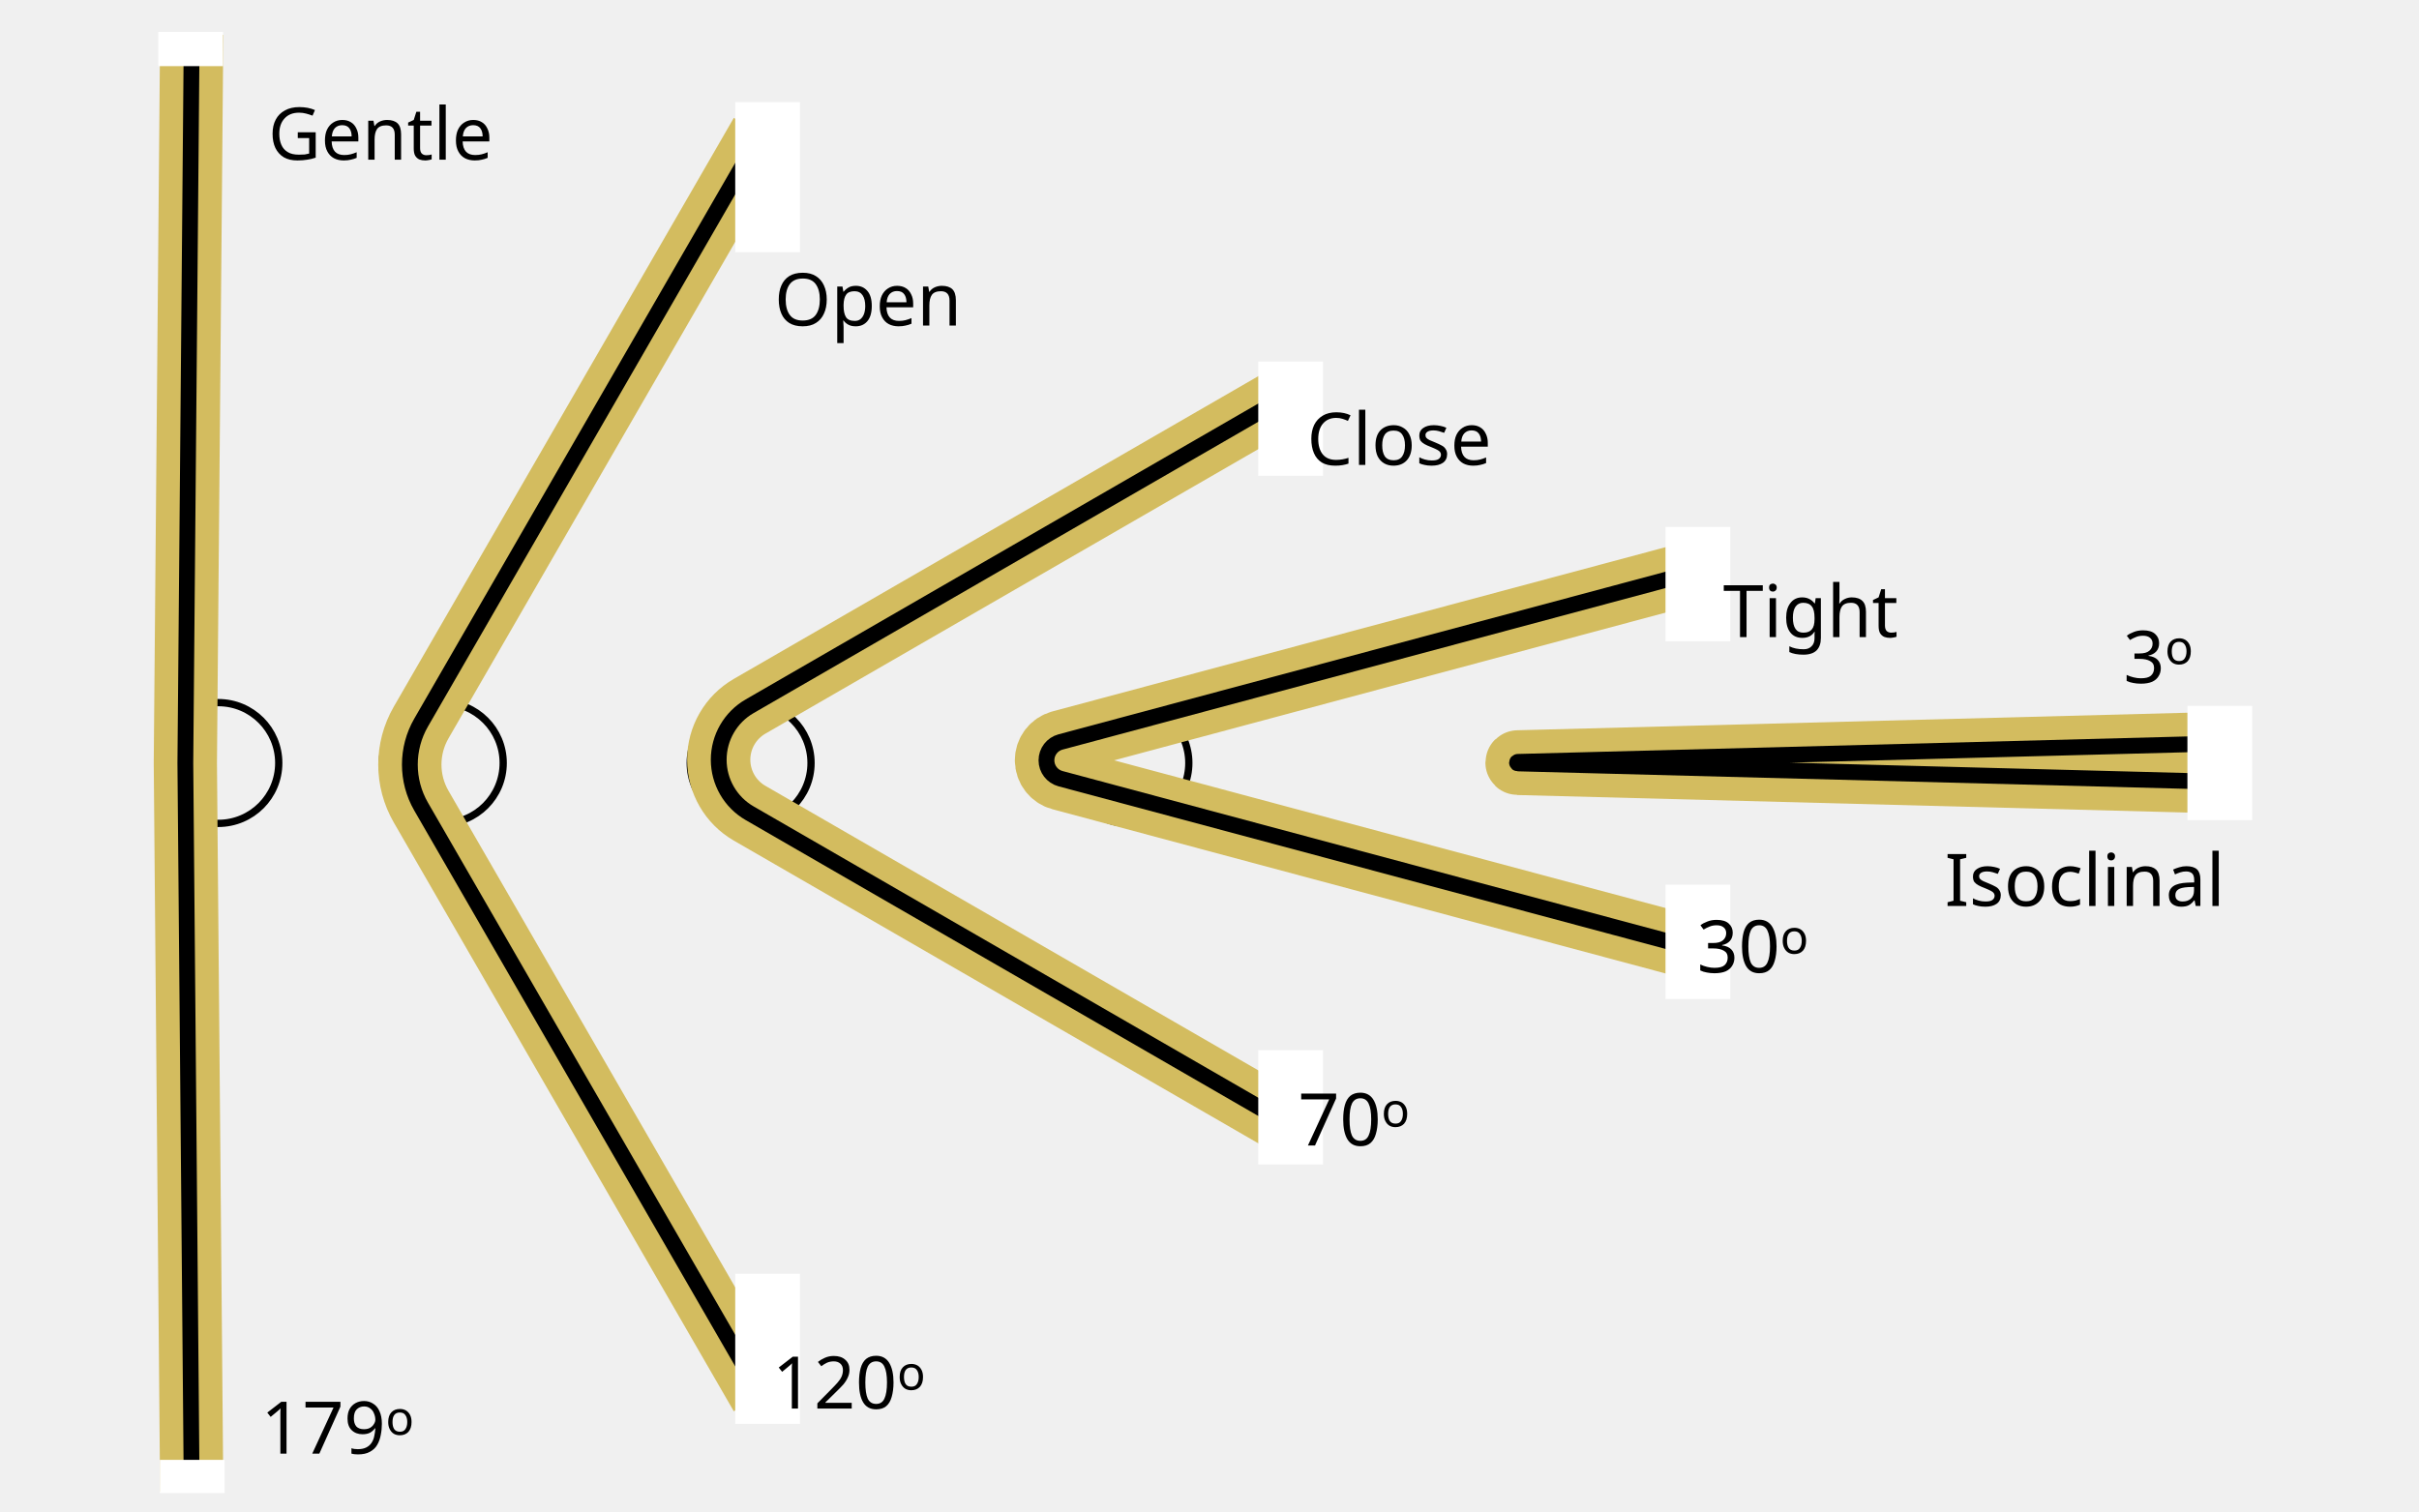
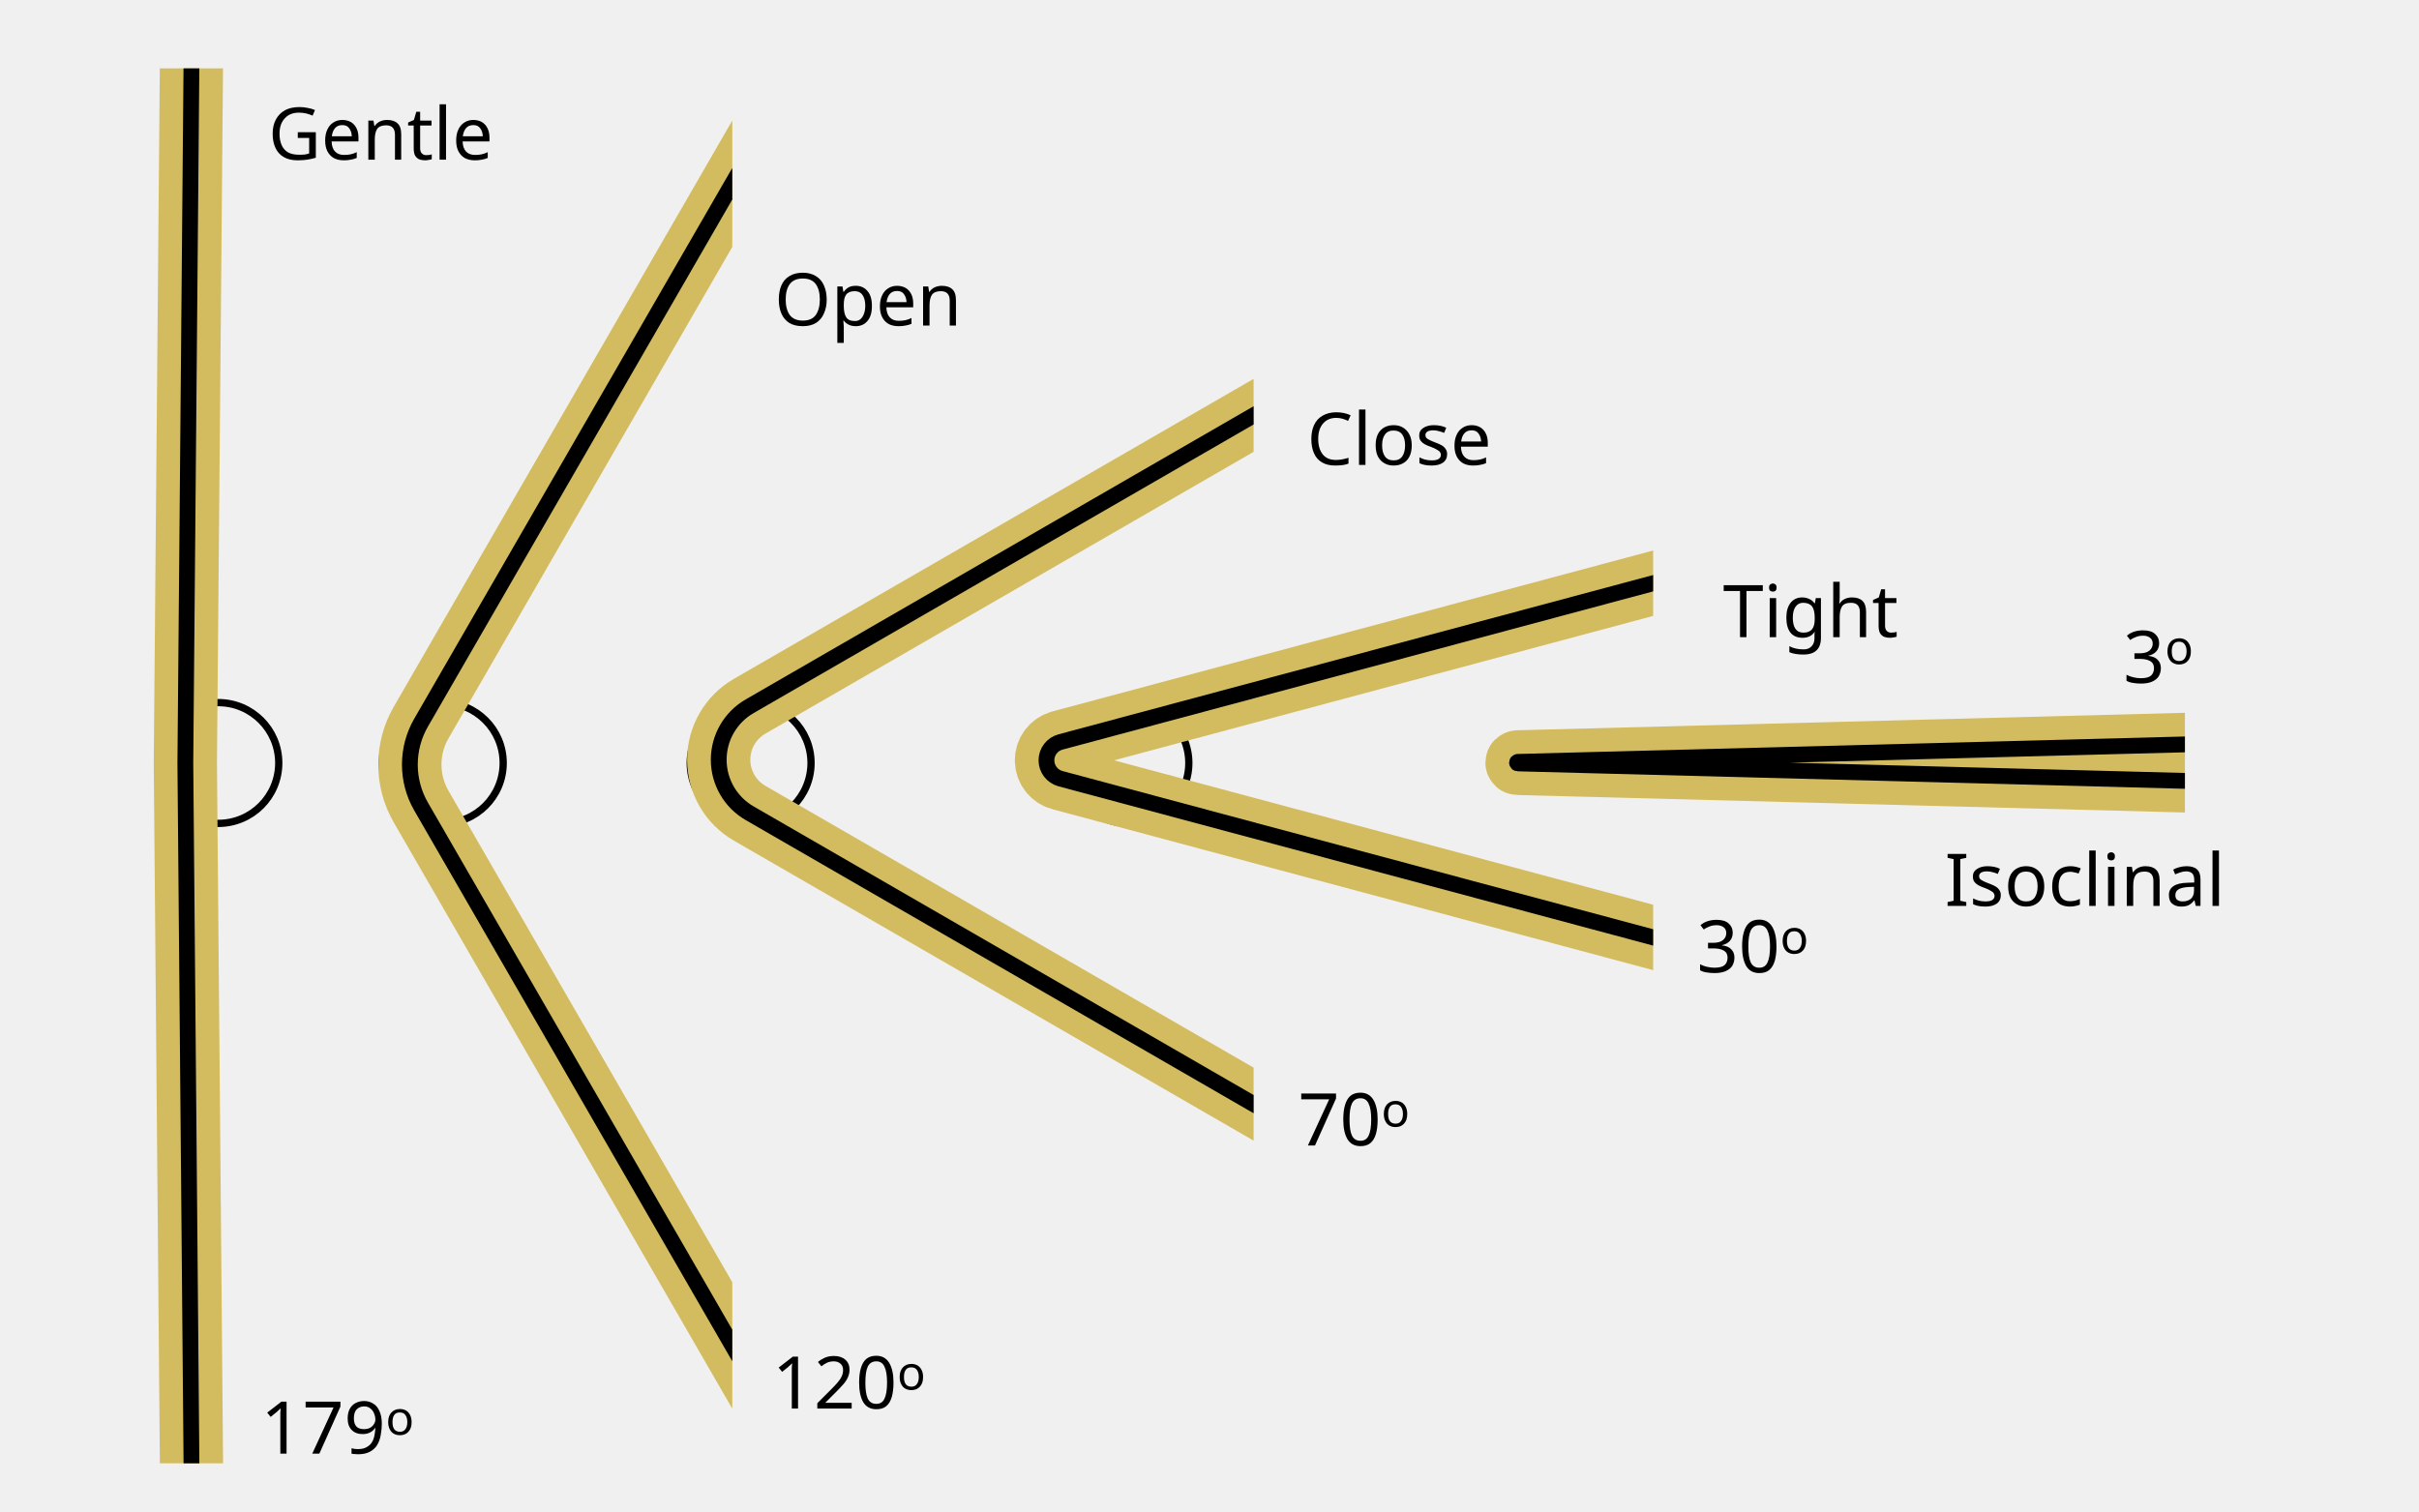
<svg xmlns="http://www.w3.org/2000/svg" width="688" height="430" viewBox="0 0 182.033 113.771" version="1.1" id="svg8">
  <defs id="defs2">
-     </defs>
+     <clipPath clipPathUnits="userSpaceOnUse" id="clipPath1222">
+       <rect style="fill:#e3dbdb;stroke:#d3bc5f;stroke-width:0;stroke-linejoin:round" id="rect1224" width="10.311" height="101.507" x="5.284" y="2.739" />
+     </clipPath>
+     <clipPath clipPathUnits="userSpaceOnUse" id="clipPath1162">
+       <rect style="fill:#e3dbdb;stroke:#d3bc5f;stroke-width:0;stroke-linejoin:round" id="rect1164" width="29.609" height="109.056" x="-96.783" y="23.236" transform="rotate(-90)" />
+     </clipPath>
+     <clipPath clipPathUnits="userSpaceOnUse" id="clipPath1700">
+       <rect style="fill:#e3dbdb;stroke:#d3bc5f;stroke-width:0;stroke-linejoin:round" id="rect1702" width="48.462" height="67.535" x="-78.695" y="42.903" transform="rotate(-90)" />
+     </clipPath>
+     <clipPath clipPathUnits="userSpaceOnUse" id="clipPath2052">
+       <rect style="fill:#e3dbdb;stroke:#d3bc5f;stroke-width:0;stroke-linejoin:round" id="rect2054" width="53.833" height="41.786" x="-54.884" y="56.134" transform="rotate(-90)" />
+     </clipPath>
+     <clipPath clipPathUnits="userSpaceOnUse" id="clipPath2324">
+       <rect style="fill:#e3dbdb;stroke:#d3bc5f;stroke-width:0;stroke-linejoin:round" id="rect2326" width="61.173" height="11.897" x="-36.341" y="72.126" transform="rotate(-90)" />
+     </clipPath>
+   </defs>
  <g id="layer1">
    <g id="g1015" transform="matrix(0,0.8691436,-0.8691436,0,96.335,-14.19317)">
      <g id="g992" transform="translate(0,-13.75834)" />
    </g>
    <g id="g270" transform="matrix(1.034357,0,0,1.034357,5.450482,2.312686)">
      <circle style="opacity:1;fill:none;fill-opacity:1;stroke:#000000;stroke-width:0.609;stroke-linecap:square;stroke-linejoin:miter;stroke-miterlimit:4;stroke-dasharray:none;stroke-opacity:1" id="path1058" transform="matrix(0.8691436,0,0,0.8691436,96.335,-14.19317)" r="5.056" cy="77.64" cx="-98.625" />
      <g id="g1024" transform="matrix(0,0.8691436,-0.8691436,0,120.1475,-14.21929)">
        <g id="g935" transform="translate(3.903984e-8,-13.75834)">
-           <path style="fill:none;stroke:#d3bc5f;stroke-width:5.292;stroke-linecap:square;stroke-linejoin:round;stroke-miterlimit:4;stroke-dasharray:none;stroke-opacity:1" d="m 76.113,-24.832 1.462,55.844 a 0.065,0.065 0 0 0 0.13,0 l 1.462,-55.844" id="path921" />
-           <path style="fill:none;stroke:#000000;stroke-width:1.323;stroke-linecap:square;stroke-linejoin:round;stroke-miterlimit:4;stroke-dasharray:none;stroke-opacity:1" d="m 76.113,-24.832 1.462,55.844 a 0.065,0.065 0 0 0 0.13,0 l 1.462,-55.844" id="path875" />
+           <g id="g2218" clip-path="url(#clipPath2324)">
+             <path style="fill:none;stroke:#d3bc5f;stroke-width:5.292;stroke-linecap:square;stroke-linejoin:round;stroke-miterlimit:4;stroke-dasharray:none;stroke-opacity:1" d="m 76.113,-24.832 1.462,55.844 a 0.065,0.065 0 0 0 0.13,0 l 1.462,-55.844" id="path921" />
+             <path style="fill:none;stroke:#000000;stroke-width:1.323;stroke-linecap:square;stroke-linejoin:round;stroke-miterlimit:4;stroke-dasharray:none;stroke-opacity:1" d="m 76.113,-24.832 1.462,55.844 a 0.065,0.065 0 0 0 0.13,0 l 1.462,-55.844" id="path875" />
+           </g>
        </g>
-         <rect style="opacity:1;fill:#ffffff;fill-opacity:1;stroke:none;stroke-width:0.265;stroke-linecap:square;stroke-linejoin:miter;stroke-miterlimit:4;stroke-dasharray:none" id="rect931" width="9.572" height="5.42" x="72.884" y="-44.219" />
      </g>
      <circle style="opacity:1;fill:none;fill-opacity:1;stroke:#000000;stroke-width:0.609;stroke-linecap:square;stroke-linejoin:miter;stroke-miterlimit:4;stroke-dasharray:none;stroke-opacity:1" id="circle1064" cx="-22.447" cy="77.64" r="5.056" transform="matrix(0.8691436,0,0,0.8691436,96.335,-14.19317)" />
      <g id="g1036" transform="matrix(0,0.8691436,-0.8691436,0,115.9142,-14.38851)">
-         <path style="fill:none;stroke:#d3bc5f;stroke-width:5.292;stroke-linecap:square;stroke-linejoin:round;stroke-miterlimit:4;stroke-dasharray:none;stroke-opacity:1" d="M 62.539,0.035 76.103,50.656 a 1.592,1.592 4.7426054e-6 0 0 3.075,0 L 92.741,0.035" id="path917" />
-         <g id="g1029">
-           <path style="fill:none;stroke:#000000;stroke-width:1.323;stroke-linecap:square;stroke-linejoin:round;stroke-miterlimit:4;stroke-dasharray:none;stroke-opacity:1" d="M 62.539,0.035 76.103,50.656 a 1.592,1.592 4.7426054e-6 0 0 3.075,0 L 92.741,0.035" id="path873" />
-           <rect style="opacity:1;fill:#ffffff;fill-opacity:1;stroke:none;stroke-width:0.265;stroke-linecap:square;stroke-linejoin:miter;stroke-miterlimit:4;stroke-dasharray:none" id="rect973" width="9.572" height="5.42" x="88.055" y="-5.403" />
-           <rect style="opacity:1;fill:#ffffff;fill-opacity:1;stroke:none;stroke-width:0.265;stroke-linecap:square;stroke-linejoin:miter;stroke-miterlimit:4;stroke-dasharray:none" id="rect975" width="9.572" height="5.42" x="58.103" y="-5.403" />
+         <g id="g1941">
+           <g id="g1946" clip-path="url(#clipPath2052)">
+             <path style="fill:none;stroke:#d3bc5f;stroke-width:5.292;stroke-linecap:square;stroke-linejoin:round;stroke-miterlimit:4;stroke-dasharray:none;stroke-opacity:1" d="M 62.539,0.035 76.103,50.656 a 1.592,1.592 4.7426054e-6 0 0 3.075,0 L 92.741,0.035" id="path917" />
+             <g id="g1029">
+               <path style="fill:none;stroke:#000000;stroke-width:1.323;stroke-linecap:square;stroke-linejoin:round;stroke-miterlimit:4;stroke-dasharray:none;stroke-opacity:1" d="M 62.539,0.035 76.103,50.656 a 1.592,1.592 4.7426054e-6 0 0 3.075,0 L 92.741,0.035" id="path873" />
+             </g>
+           </g>
        </g>
      </g>
      <circle style="opacity:1;fill:none;fill-opacity:1;stroke:#000000;stroke-width:0.609;stroke-linecap:square;stroke-linejoin:miter;stroke-miterlimit:4;stroke-dasharray:none;stroke-opacity:1" id="circle1062" cx="-54.07" cy="77.64" r="5.056" transform="matrix(0.8691436,0,0,0.8691436,96.335,-14.19317)" />
      <g id="g1048" transform="matrix(0,0.8691436,-0.8691436,0,112.21,-14.43019)">
-         <path style="fill:none;stroke:#d3bc5f;stroke-width:5.292;stroke-linecap:square;stroke-linejoin:round;stroke-miterlimit:4;stroke-dasharray:none;stroke-opacity:1" d="m 48.466,29.645 24.697,42.776 a 5.169,5.169 -180 0 0 8.954,0 L 106.814,29.645" id="path913" />
-         <g id="g1041">
-           <path style="fill:none;stroke:#000000;stroke-width:1.323;stroke-linecap:square;stroke-linejoin:miter;stroke-miterlimit:4;stroke-dasharray:none;stroke-opacity:1" d="m 48.466,29.645 24.697,42.776 a 5.169,5.169 -180 0 0 8.954,0 L 106.814,29.645" id="path871" />
-           <rect style="opacity:1;fill:#ffffff;fill-opacity:1;stroke:none;stroke-width:0.265;stroke-linecap:square;stroke-linejoin:miter;stroke-miterlimit:4;stroke-dasharray:none" id="rect977" width="9.572" height="5.42" x="101.955" y="24.424" />
-           <rect style="opacity:1;fill:#ffffff;fill-opacity:1;stroke:none;stroke-width:0.265;stroke-linecap:square;stroke-linejoin:miter;stroke-miterlimit:4;stroke-dasharray:none" id="rect979" width="9.572" height="5.42" x="44.298" y="24.424" />
+         <g id="g1041" clip-path="url(#clipPath1700)">
+           <g id="g1594">
+             <path style="fill:none;stroke:#d3bc5f;stroke-width:5.292;stroke-linecap:square;stroke-linejoin:round;stroke-miterlimit:4;stroke-dasharray:none;stroke-opacity:1" d="m 48.466,29.645 24.697,42.776 a 5.169,5.169 -180 0 0 8.954,0 L 106.814,29.645" id="path913" />
+             <path style="fill:none;stroke:#000000;stroke-width:1.323;stroke-linecap:square;stroke-linejoin:miter;stroke-miterlimit:4;stroke-dasharray:none;stroke-opacity:1" d="m 48.466,29.645 24.697,42.776 a 5.169,5.169 -180 0 0 8.954,0 L 106.814,29.645" id="path871" />
+           </g>
        </g>
      </g>
      <circle style="opacity:1;fill:none;fill-opacity:1;stroke:#000000;stroke-width:0.609;stroke-linecap:square;stroke-linejoin:miter;stroke-miterlimit:4;stroke-dasharray:none;stroke-opacity:1" id="circle1060" cx="-79.838" cy="77.64" r="5.056" transform="matrix(0.8691436,0,0,0.8691436,96.335,-14.19317)" />
      <g id="g1054" transform="matrix(0,0.8691436,-0.8691436,0,106.3892,-14.0773)">
-         <path style="fill:none;stroke:#d3bc5f;stroke-width:5.292;stroke-linecap:square;stroke-linejoin:round;stroke-miterlimit:4;stroke-dasharray:none;stroke-opacity:1" d="M 27.11,66.078 74.121,93.22 a 7.037,7.037 1.0556289e-5 0 0 7.037,10e-7 L 128.17,66.078" id="path909" />
-         <path style="fill:none;stroke:#000000;stroke-width:1.323;stroke-linecap:square;stroke-linejoin:round;stroke-miterlimit:4;stroke-dasharray:none;stroke-opacity:1" d="M 27.11,66.078 74.121,93.22 a 7.037,7.037 1.0556289e-5 0 0 7.037,10e-7 L 128.17,66.078" id="path869" />
-         <rect style="opacity:1;fill:#ffffff;fill-opacity:1;stroke:none;stroke-width:0.303;stroke-linecap:square;stroke-linejoin:miter;stroke-miterlimit:4;stroke-dasharray:none" id="rect981" width="12.565" height="5.42" x="120.272" y="61.508" />
-         <rect style="opacity:1;fill:#ffffff;fill-opacity:1;stroke:none;stroke-width:0.303;stroke-linecap:square;stroke-linejoin:miter;stroke-miterlimit:4;stroke-dasharray:none" id="rect983" width="12.565" height="5.42" x="22.177" y="61.508" />
+         <g id="g1051" clip-path="url(#clipPath1162)">
+           <path style="fill:none;stroke:#d3bc5f;stroke-width:5.292;stroke-linecap:square;stroke-linejoin:round;stroke-miterlimit:4;stroke-dasharray:none;stroke-opacity:1" d="M 27.11,66.078 74.121,93.22 a 7.037,7.037 1.0556289e-5 0 0 7.037,10e-7 L 128.17,66.078" id="path909" />
+           <path style="fill:none;stroke:#000000;stroke-width:1.323;stroke-linecap:square;stroke-linejoin:round;stroke-miterlimit:4;stroke-dasharray:none;stroke-opacity:1" d="M 27.11,66.078 74.121,93.22 a 7.037,7.037 1.0556289e-5 0 0 7.037,10e-7 L 128.17,66.078" id="path869" />
+         </g>
      </g>
-       <g id="g1070" transform="matrix(0,0.8691436,-0.8691436,0,96.335,-14.19317)">
-         <path style="fill:none;stroke:#d3bc5f;stroke-width:5.292;stroke-linecap:square;stroke-linejoin:round;stroke-miterlimit:4;stroke-dasharray:none;stroke-opacity:1" d="M 19.295,100.878 77.64,101.387 135.985,100.878" id="path907" />
-         <path style="fill:none;stroke:#000000;stroke-width:1.323;stroke-linecap:square;stroke-linejoin:round;stroke-miterlimit:4;stroke-dasharray:none;stroke-opacity:1" d="M 19.295,100.878 77.64,101.387 135.985,100.878" id="path867" />
-         <rect style="opacity:1;fill:#ffffff;fill-opacity:1;stroke:none;stroke-width:0.145;stroke-linecap:square;stroke-linejoin:miter;stroke-miterlimit:4;stroke-dasharray:none" id="rect985" width="2.862" height="5.42" x="16.433" y="98.232" />
-         <rect style="opacity:1;fill:#ffffff;fill-opacity:1;stroke:none;stroke-width:0.143;stroke-linecap:square;stroke-linejoin:miter;stroke-miterlimit:4;stroke-dasharray:none" id="rect987" width="2.777" height="5.42" x="135.985" y="98.103" />
-         <text xml:space="preserve" style="font-style:normal;font-weight:normal;font-size:6.088px;line-height:1.25;font-family:sans-serif;letter-spacing:0px;word-spacing:0px;fill:#000000;fill-opacity:1;stroke:none;stroke-width:0.304" x="-94.459" y="27.127" id="text1074" transform="rotate(-90)">
-           <tspan id="tspan1072" x="-94.459" y="27.127" style="font-size:6.088px;stroke-width:0.304">Gentle</tspan>
-         </text>
-         <text xml:space="preserve" style="font-style:normal;font-weight:normal;font-size:6.088px;line-height:1.25;font-family:sans-serif;letter-spacing:0px;word-spacing:0px;fill:#000000;fill-opacity:1;stroke:none;stroke-width:0.304" x="-52.088" y="41.017" id="text1078" transform="rotate(-90)">
-           <tspan id="tspan1076" x="-52.088" y="41.017" style="font-size:6.088px;stroke-width:0.304">Open</tspan>
-         </text>
-         <text xml:space="preserve" style="font-style:normal;font-weight:normal;font-size:6.088px;line-height:1.25;font-family:sans-serif;letter-spacing:0px;word-spacing:0px;fill:#000000;fill-opacity:1;stroke:none;stroke-width:0.304" x="-7.513" y="52.683" id="text1082" transform="rotate(-90)">
-           <tspan id="tspan1080" x="-7.513" y="52.683" style="font-size:6.088px;stroke-width:0.304">Close</tspan>
-         </text>
-         <text xml:space="preserve" style="font-style:normal;font-weight:normal;font-size:6.088px;line-height:1.25;font-family:sans-serif;letter-spacing:0px;word-spacing:0px;fill:#000000;fill-opacity:1;stroke:none;stroke-width:0.304" x="27.324" y="67.102" id="text1086" transform="rotate(-90)">
-           <tspan id="tspan1084" x="27.324" y="67.102" style="font-size:6.088px;stroke-width:0.304">Tight</tspan>
-         </text>
-         <text xml:space="preserve" style="font-style:normal;font-weight:normal;font-size:6.088px;line-height:1.25;font-family:sans-serif;letter-spacing:0px;word-spacing:0px;fill:#000000;fill-opacity:1;stroke:none;stroke-width:0.304" x="45.87" y="89.608" id="text1090" transform="rotate(-90)">
-           <tspan id="tspan1088" x="45.87" y="89.608" style="font-size:6.088px;stroke-width:0.304">Isoclinal</tspan>
-         </text>
-         <text xml:space="preserve" style="font-style:normal;font-weight:normal;font-size:6.088px;line-height:1.25;font-family:sans-serif;letter-spacing:0px;word-spacing:0px;fill:#000000;fill-opacity:1;stroke:none;stroke-width:0.304" x="-95.074" y="135.463" id="text1094" transform="rotate(-90)">
-           <tspan id="tspan1092" x="-95.074" y="135.463" style="font-size:6.088px;stroke-width:0.304">179<tspan style="font-size:65%;baseline-shift:super" id="tspan1096">o</tspan>
-           </tspan>
-         </text>
-         <text xml:space="preserve" style="font-style:normal;font-weight:normal;font-size:6.088px;line-height:1.25;font-family:sans-serif;letter-spacing:0px;word-spacing:0px;fill:#000000;fill-opacity:1;stroke:none;stroke-width:0.304" x="-52.26" y="131.692" id="text1102" transform="rotate(-90)">
-           <tspan id="tspan1100" x="-52.26" y="131.692" style="font-size:6.088px;stroke-width:0.304">120<tspan style="font-size:65%;baseline-shift:super" id="tspan1098">o</tspan>
-           </tspan>
-         </text>
-         <text xml:space="preserve" style="font-style:normal;font-weight:normal;font-size:6.088px;line-height:1.25;font-family:sans-serif;letter-spacing:0px;word-spacing:0px;fill:#000000;fill-opacity:1;stroke:none;stroke-width:0.304" x="-8.249" y="109.666" id="text1108" transform="rotate(-90)">
-           <tspan id="tspan1106" x="-8.249" y="109.666" style="font-size:6.088px;stroke-width:0.304">70<tspan style="font-size:65%;baseline-shift:super" id="tspan1104">o</tspan>
-           </tspan>
-         </text>
-         <text xml:space="preserve" style="font-style:normal;font-weight:normal;font-size:6.088px;line-height:1.25;font-family:sans-serif;letter-spacing:0px;word-spacing:0px;fill:#000000;fill-opacity:1;stroke:none;stroke-width:0.304" x="25.136" y="95.178" id="text1114" transform="rotate(-90)">
-           <tspan id="tspan1112" x="25.136" y="95.178" style="font-size:6.088px;stroke-width:0.304">30<tspan style="font-size:65%;baseline-shift:super" id="tspan1110">o</tspan>
-           </tspan>
-         </text>
-         <text xml:space="preserve" style="font-style:normal;font-weight:normal;font-size:6.088px;line-height:1.25;font-family:sans-serif;letter-spacing:0px;word-spacing:0px;fill:#000000;fill-opacity:1;stroke:none;stroke-width:0.304" x="60.828" y="70.937" id="text1120" transform="rotate(-90)">
-           <tspan id="tspan1118" x="60.828" y="70.937" style="font-size:6.088px;stroke-width:0.304">3<tspan style="font-size:65%;baseline-shift:super" id="tspan1116">o</tspan>
-           </tspan>
-         </text>
+       <g id="g944" clip-path="url(#clipPath1222)">
+         <path style="fill:none;stroke:#d3bc5f;stroke-width:4.599;stroke-linecap:square;stroke-linejoin:round;stroke-miterlimit:4;stroke-dasharray:none;stroke-opacity:1" d="M 8.658,2.577 8.215,53.287 8.658,103.997" id="path907" />
+         <path style="fill:none;stroke:#000000;stroke-width:1.15;stroke-linecap:square;stroke-linejoin:round;stroke-miterlimit:4;stroke-dasharray:none;stroke-opacity:1" d="M 8.658,2.577 8.215,53.287 8.658,103.997" id="path867" />
      </g>
+       <text xml:space="preserve" style="font-style:normal;font-weight:normal;font-size:5.292px;line-height:1.25;font-family:sans-serif;letter-spacing:0px;word-spacing:0px;fill:#000000;fill-opacity:1;stroke:none;stroke-width:0.265" x="14.237" y="9.384" id="text1074">
+         <tspan id="tspan1072" x="14.237" y="9.384" style="font-size:5.292px;stroke-width:0.265">Gentle</tspan>
+       </text>
+       <text xml:space="preserve" style="font-style:normal;font-weight:normal;font-size:5.292px;line-height:1.25;font-family:sans-serif;letter-spacing:0px;word-spacing:0px;fill:#000000;fill-opacity:1;stroke:none;stroke-width:0.265" x="51.063" y="21.456" id="text1078">
+         <tspan id="tspan1076" x="51.063" y="21.456" style="font-size:5.292px;stroke-width:0.265">Open</tspan>
+       </text>
+       <text xml:space="preserve" style="font-style:normal;font-weight:normal;font-size:5.292px;line-height:1.25;font-family:sans-serif;letter-spacing:0px;word-spacing:0px;fill:#000000;fill-opacity:1;stroke:none;stroke-width:0.265" x="89.805" y="31.596" id="text1082">
+         <tspan id="tspan1080" x="89.805" y="31.596" style="font-size:5.292px;stroke-width:0.265">Close</tspan>
+       </text>
+       <text xml:space="preserve" style="font-style:normal;font-weight:normal;font-size:5.292px;line-height:1.25;font-family:sans-serif;letter-spacing:0px;word-spacing:0px;fill:#000000;fill-opacity:1;stroke:none;stroke-width:0.265" x="120.084" y="44.128" id="text1086">
+         <tspan id="tspan1084" x="120.084" y="44.128" style="font-size:5.292px;stroke-width:0.265">Tight</tspan>
+       </text>
+       <text xml:space="preserve" style="font-style:normal;font-weight:normal;font-size:5.292px;line-height:1.25;font-family:sans-serif;letter-spacing:0px;word-spacing:0px;fill:#000000;fill-opacity:1;stroke:none;stroke-width:0.265" x="136.203" y="63.689" id="text1090">
+         <tspan id="tspan1088" x="136.203" y="63.689" style="font-size:5.292px;stroke-width:0.265">Isoclinal</tspan>
+       </text>
+       <text xml:space="preserve" style="font-style:normal;font-weight:normal;font-size:5.292px;line-height:1.25;font-family:sans-serif;letter-spacing:0px;word-spacing:0px;fill:#000000;fill-opacity:1;stroke:none;stroke-width:0.265" x="13.702" y="103.544" id="text1094">
+         <tspan id="tspan1092" x="13.702" y="103.544" style="font-size:5.292px;stroke-width:0.265">179<tspan style="font-size:3.44px;baseline-shift:super;stroke-width:0.265" id="tspan1096">o</tspan>
+         </tspan>
+       </text>
+       <text xml:space="preserve" style="font-style:normal;font-weight:normal;font-size:5.292px;line-height:1.25;font-family:sans-serif;letter-spacing:0px;word-spacing:0px;fill:#000000;fill-opacity:1;stroke:none;stroke-width:0.265" x="50.913" y="100.266" id="text1102">
+         <tspan id="tspan1100" x="50.913" y="100.266" style="font-size:5.292px;stroke-width:0.265">120<tspan style="font-size:3.44px;baseline-shift:super;stroke-width:0.265" id="tspan1098">o</tspan>
+         </tspan>
+       </text>
+       <text xml:space="preserve" style="font-style:normal;font-weight:normal;font-size:5.292px;line-height:1.25;font-family:sans-serif;letter-spacing:0px;word-spacing:0px;fill:#000000;fill-opacity:1;stroke:none;stroke-width:0.265" x="89.166" y="81.123" id="text1108">
+         <tspan id="tspan1106" x="89.166" y="81.123" style="font-size:5.292px;stroke-width:0.265">70<tspan style="font-size:3.44px;baseline-shift:super;stroke-width:0.265" id="tspan1104">o</tspan>
+         </tspan>
+       </text>
+       <text xml:space="preserve" style="font-style:normal;font-weight:normal;font-size:5.292px;line-height:1.25;font-family:sans-serif;letter-spacing:0px;word-spacing:0px;fill:#000000;fill-opacity:1;stroke:none;stroke-width:0.265" x="118.181" y="68.53" id="text1114">
+         <tspan id="tspan1112" x="118.181" y="68.53" style="font-size:5.292px;stroke-width:0.265">30<tspan style="font-size:3.44px;baseline-shift:super;stroke-width:0.265" id="tspan1110">o</tspan>
+         </tspan>
+       </text>
+       <text xml:space="preserve" style="font-style:normal;font-weight:normal;font-size:5.292px;line-height:1.25;font-family:sans-serif;letter-spacing:0px;word-spacing:0px;fill:#000000;fill-opacity:1;stroke:none;stroke-width:0.265" x="149.203" y="47.461" id="text1120">
+         <tspan id="tspan1118" x="149.203" y="47.461" style="font-size:5.292px;stroke-width:0.265">3<tspan style="font-size:3.44px;baseline-shift:super;stroke-width:0.265" id="tspan1116">o</tspan>
+         </tspan>
+       </text>
    </g>
  </g>
</svg>
